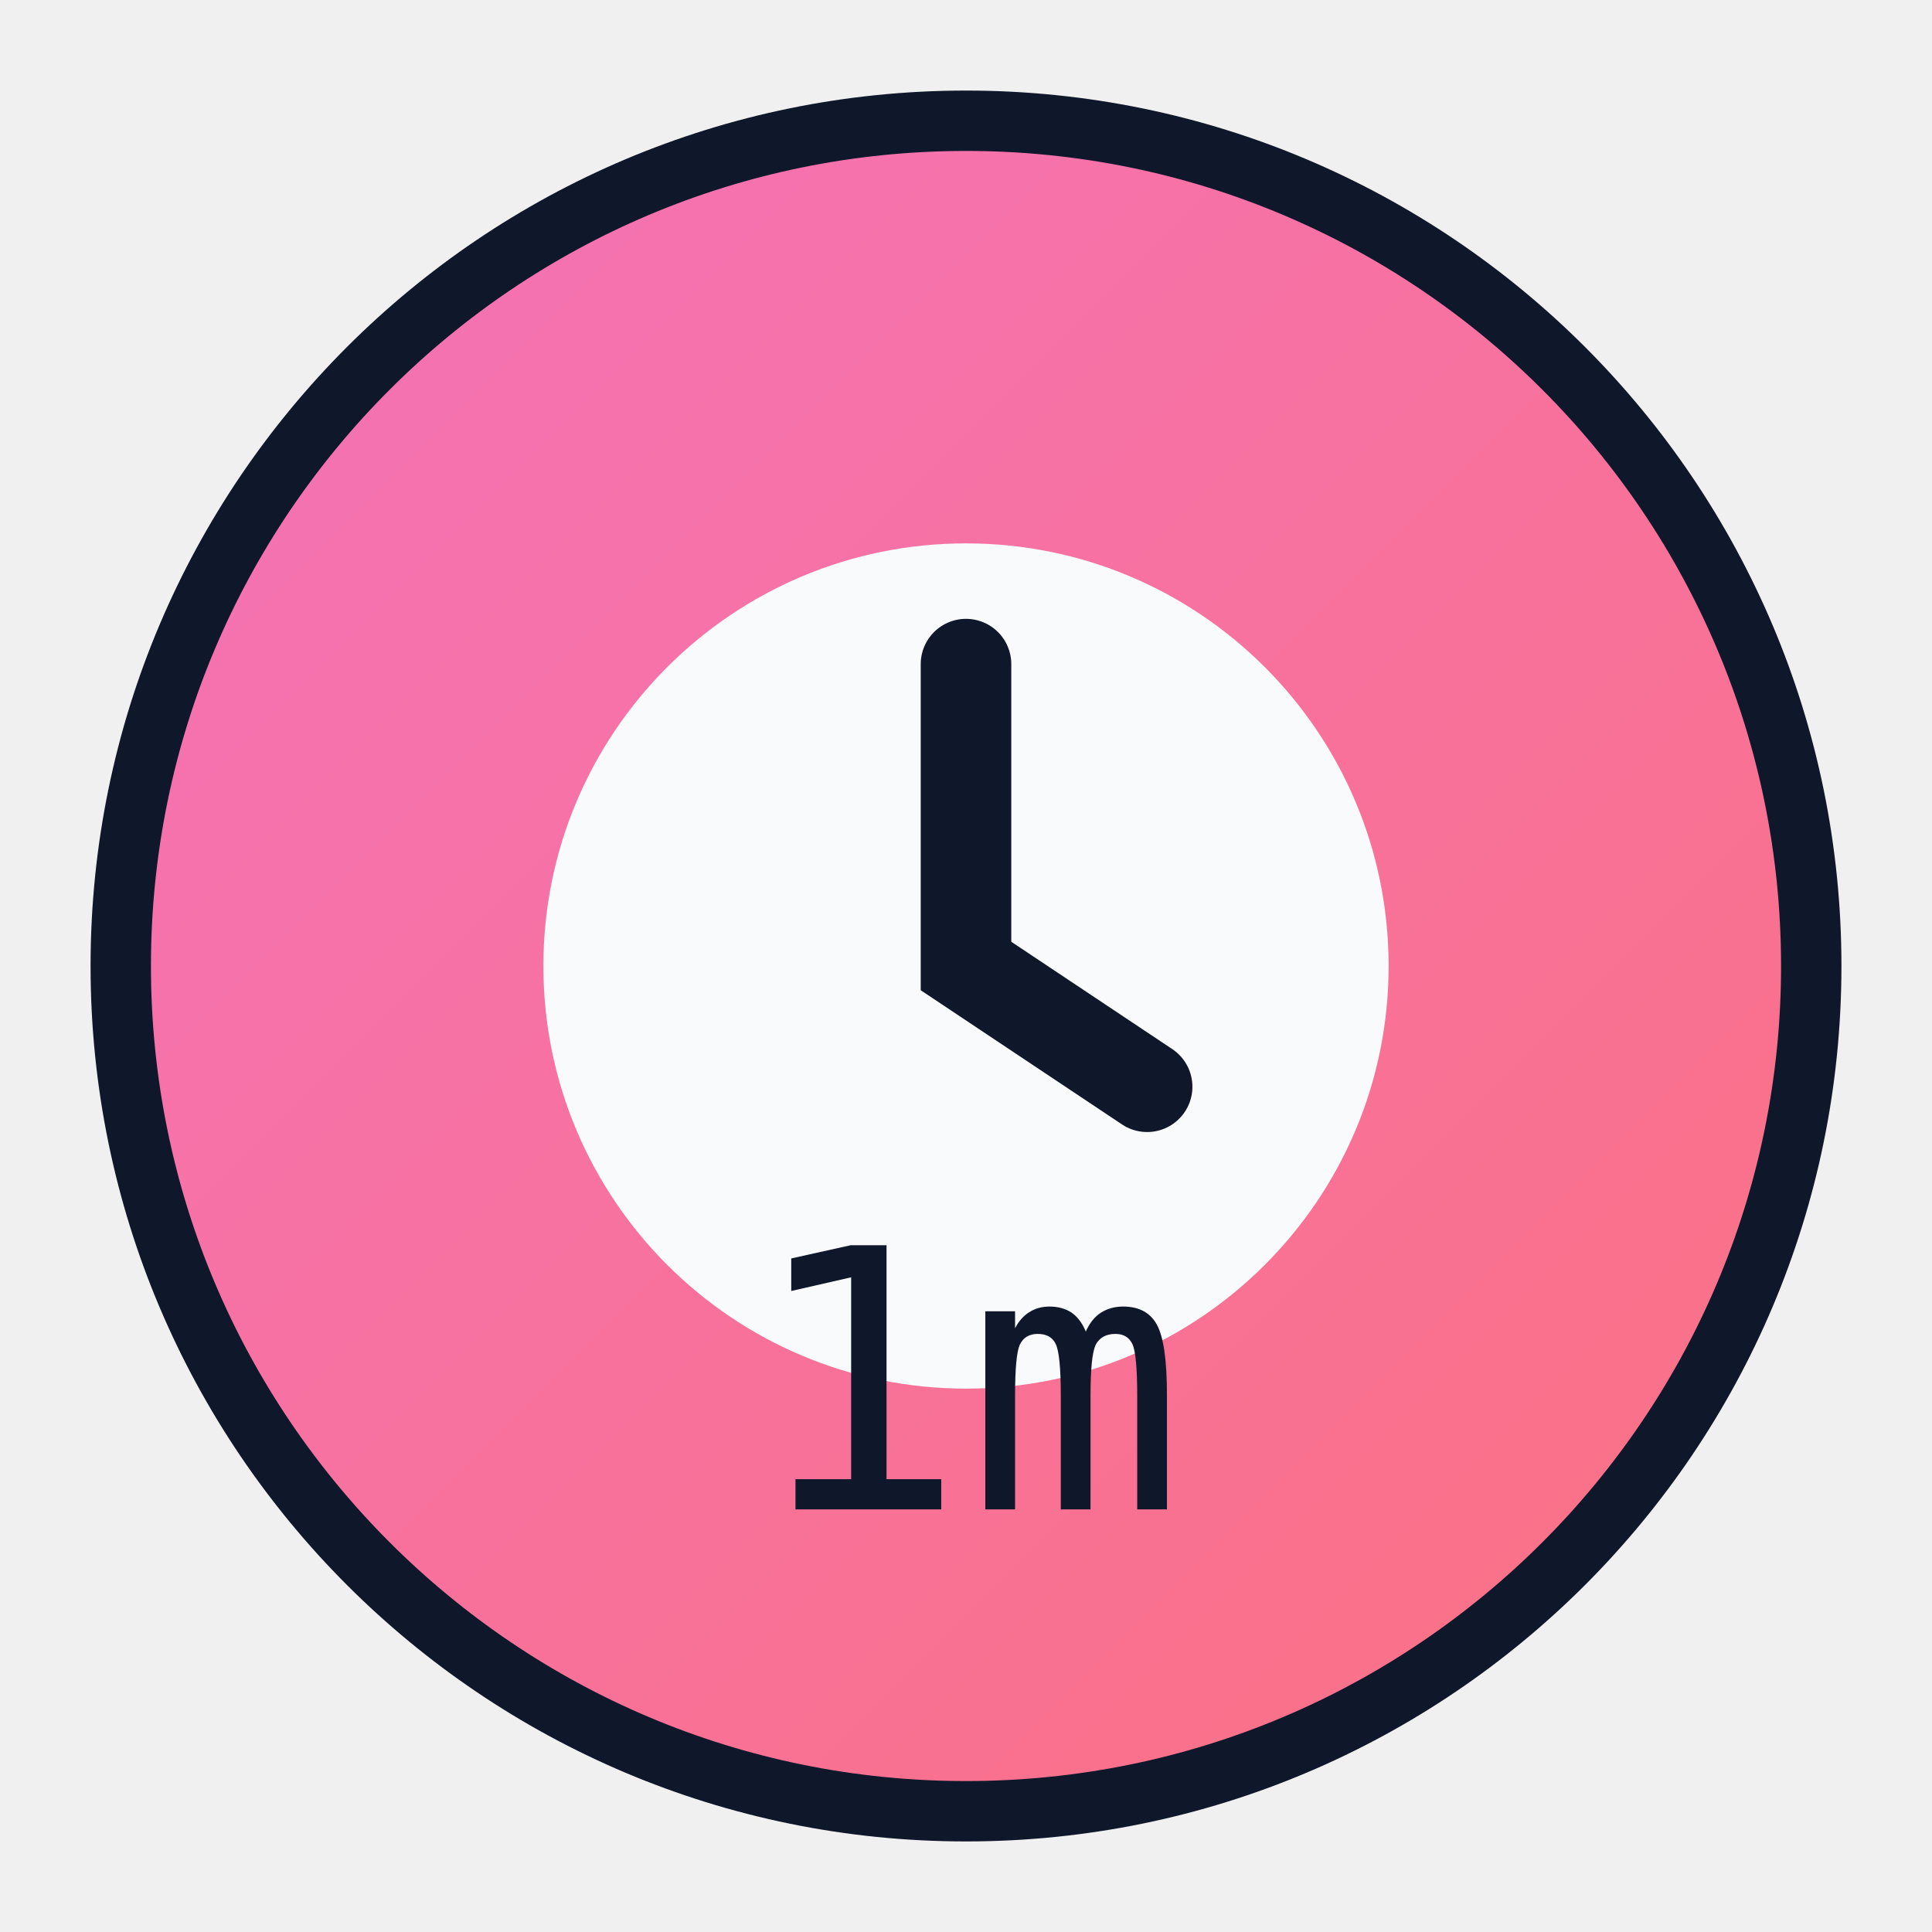
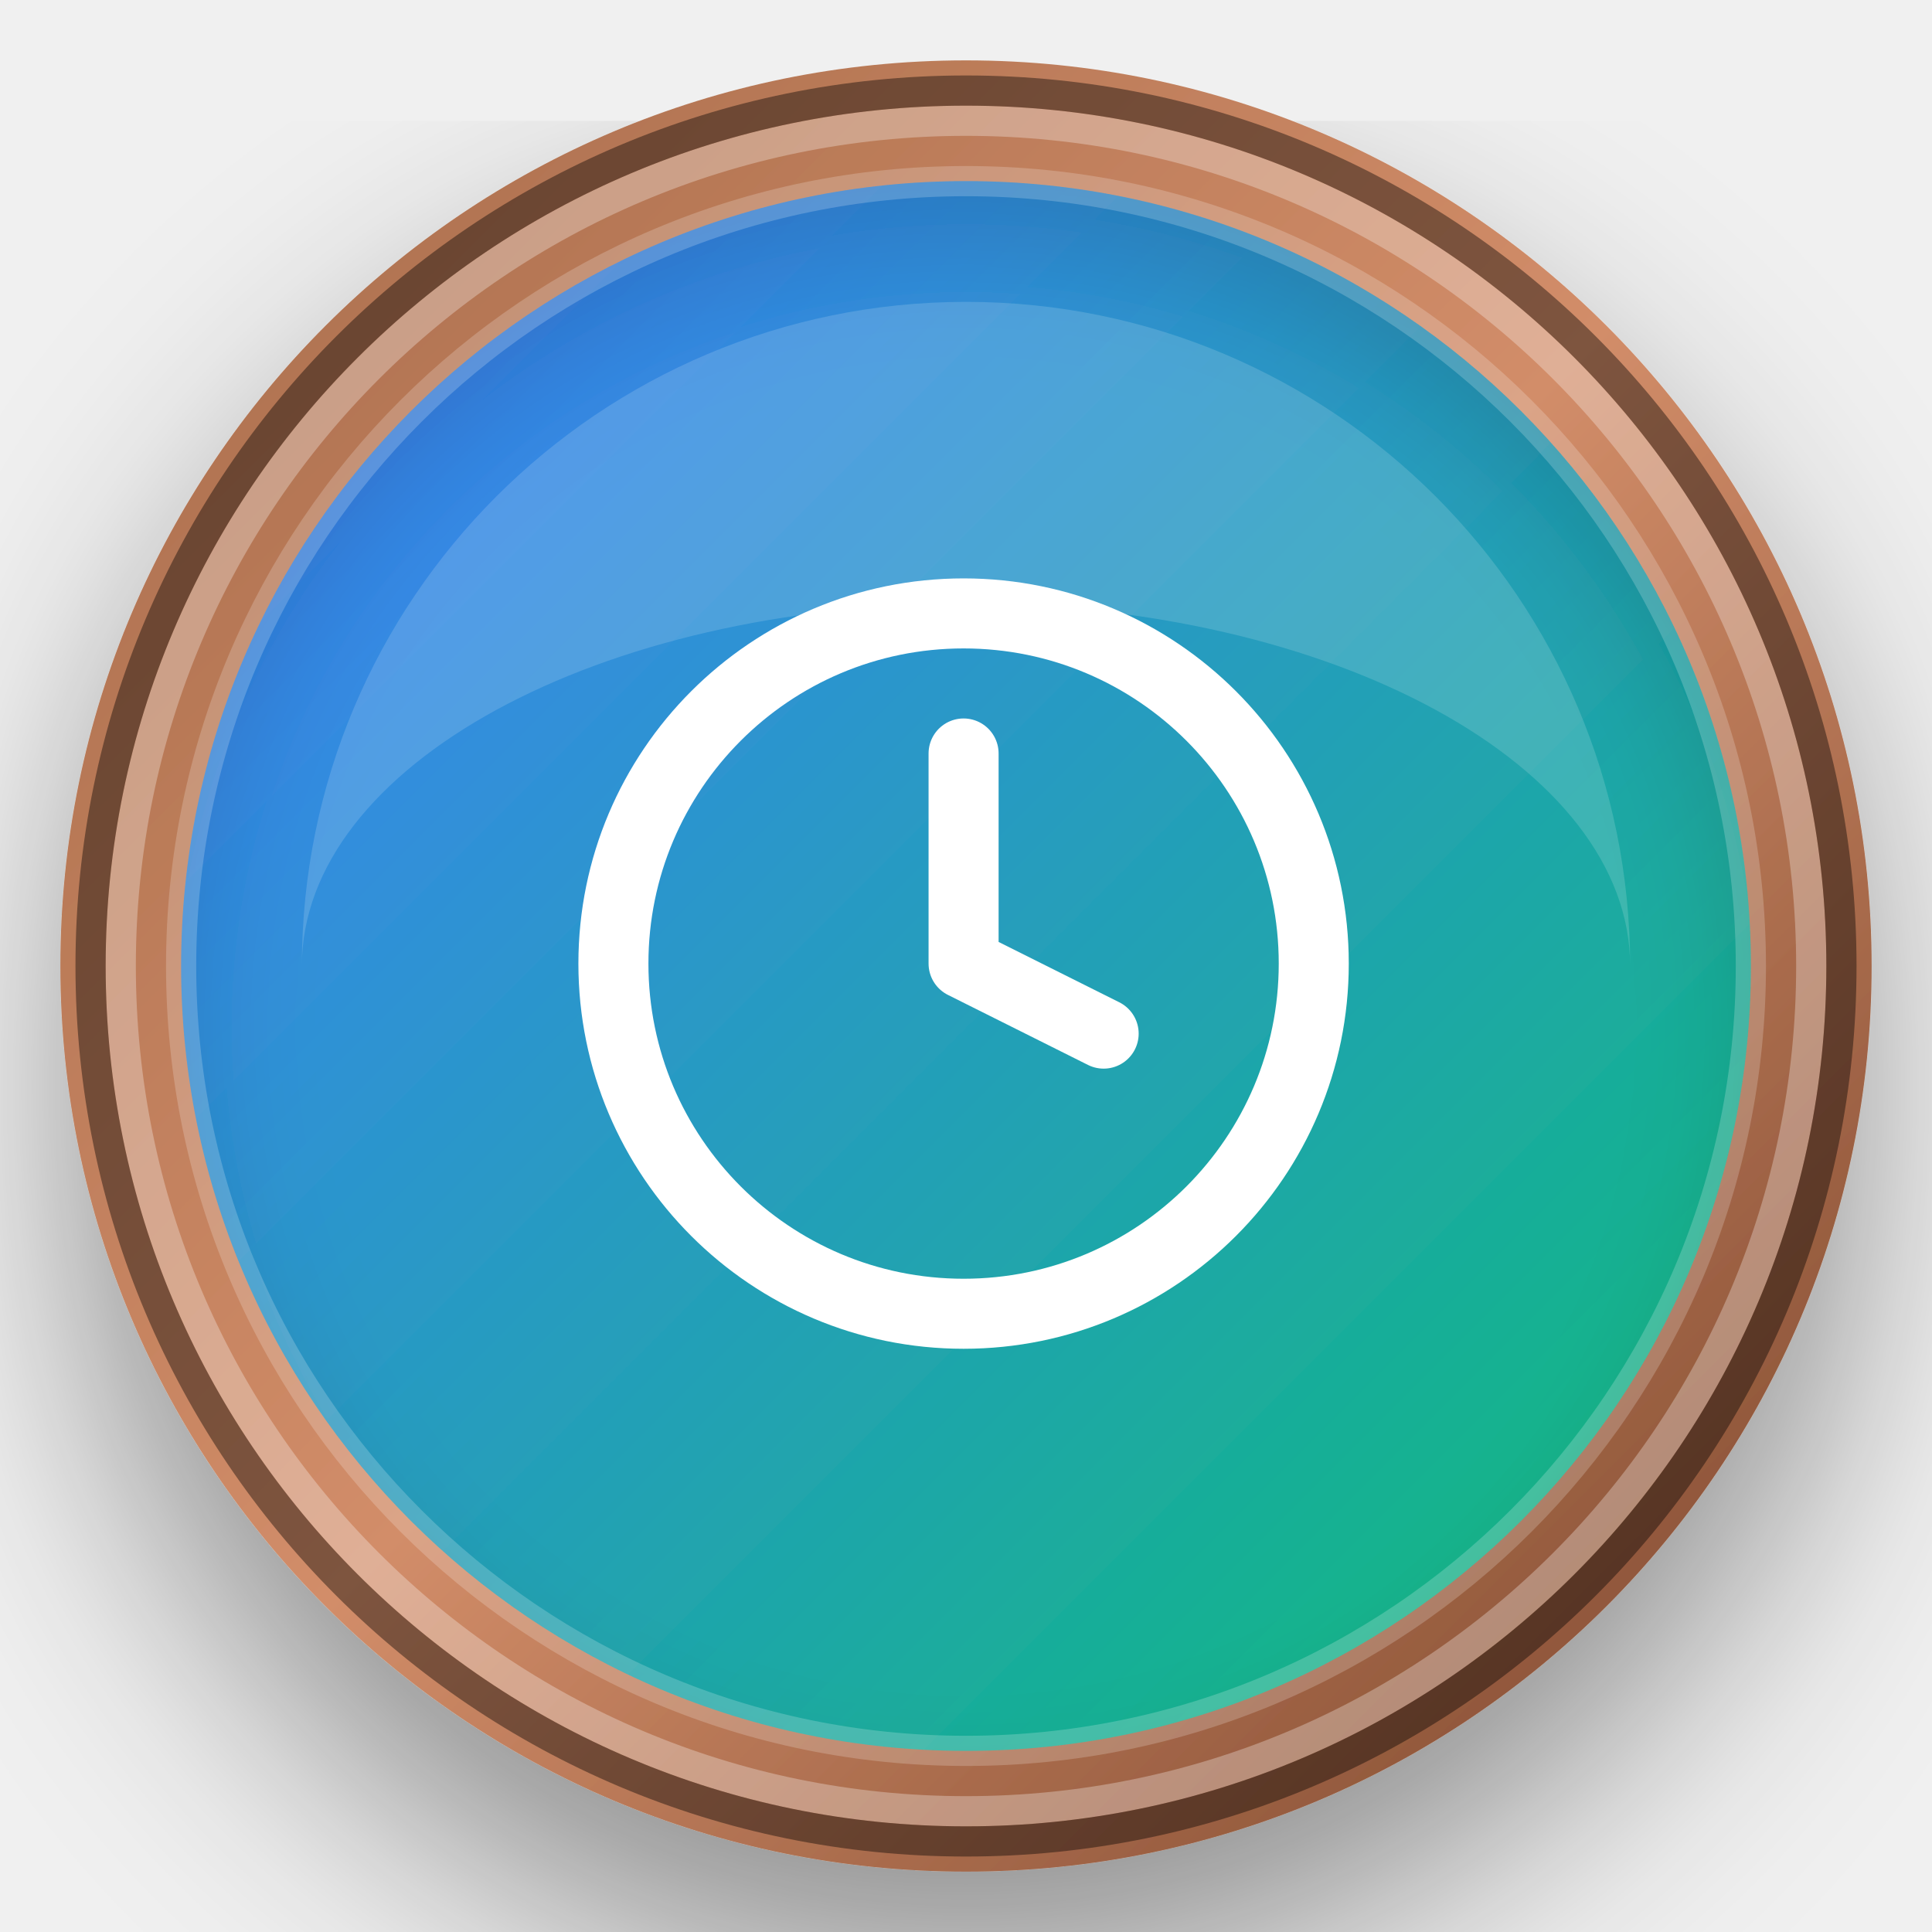
<svg xmlns="http://www.w3.org/2000/svg" width="64" height="64" viewBox="0 0 64 64" fill="none">
  <defs>
-     <linearGradient id="time1-bg" x1="8" y1="8" x2="56" y2="56" gradientUnits="userSpaceOnUse">
-       <stop offset="0" stop-color="#F472B6" />
-       <stop offset="1" stop-color="#FB7185" />
+     <filter id="badge-time-1_shadow" x="-50%" y="-50%" width="200%" height="200%">
+       <feDropShadow dx="0" dy="4" stdDeviation="4" flood-color="#000000" flood-opacity="0.4" />
+     </filter>
+     <filter id="badge-time-1_glow" x="-50%" y="-50%" width="200%" height="200%">
+       <feGaussianBlur stdDeviation="2.5" result="coloredBlur" />
+       <feMerge>
+         <feMergeNode in="coloredBlur" />
+         <feMergeNode in="SourceGraphic" />
+       </feMerge>
+     </filter>
+     <filter id="badge-time-1_inner_shadow">
+       <feOffset dx="0" dy="2" />
+       <feGaussianBlur stdDeviation="2" result="offset-blur" />
+       <feComposite operator="out" in="SourceGraphic" in2="offset-blur" result="inverse" />
+       <feFlood flood-color="black" flood-opacity="0.3" result="color" />
+       <feComposite operator="in" in="color" in2="inverse" result="shadow" />
+       <feComposite operator="over" in="shadow" in2="SourceGraphic" />
+     </filter>
+     <linearGradient id="badge-time-1_bg" x1="10" y1="10" x2="54" y2="54" gradientUnits="userSpaceOnUse">
+       <stop offset="0" stop-color="#3B82F6" />
+       <stop offset="1" stop-color="#10B981" />
+     </linearGradient>
+     <linearGradient id="badge-time-1_ring" x1="0%" y1="0%" x2="100%" y2="100%">
+       <stop offset="0%" stop-color="#A56A49" />
+       <stop offset="50%" stop-color="#D28D69" />
+       <stop offset="100%" stop-color="#774229" />
    </linearGradient>
  </defs>
-   <circle cx="32" cy="32" r="28" fill="url(#time1-bg)" stroke="#0F172A" stroke-width="2" />
-   <circle cx="32" cy="32" r="14" fill="#F8FAFC" />
-   <path d="M32 22v10l6 4" stroke="#0F172A" stroke-width="3" stroke-linecap="round" />
-   <text x="32" y="50" text-anchor="middle" font-size="12" font-family="'Space Mono', monospace" fill="#0F172A">1m</text>
+   <circle cx="32" cy="32" r="30" fill="url(#badge-time-1_ring)" filter="url(#badge-time-1_shadow)" />
+   <circle cx="32" cy="32" r="28" fill="none" stroke="#FFFFFF" stroke-opacity="0.3" stroke-width="1" />
+   <circle cx="32" cy="32" r="29" fill="none" stroke="#000000" stroke-opacity="0.4" stroke-width="1" />
+   <circle cx="32" cy="32" r="26" fill="url(#badge-time-1_bg)" filter="url(#badge-time-1_inner_shadow)" />
+   <path d="M 10,32 A 22,22 0 0,1 54,32 A 22,12 0 0,0 10,32 Z" fill="#ffffff" opacity="0.15" />
+   <circle cx="32" cy="32" r="26" fill="none" stroke="#ffffff" stroke-opacity="0.2" stroke-width="1" />
+   <g transform="translate(18, 18) scale(1.16)">
+     <circle cx="12" cy="12" r="10" fill="none" stroke="#FFF" stroke-width="2" />
+     <path d="M12 6v6l4 2" stroke="#FFF" stroke-width="2" stroke-linecap="round" stroke-linejoin="round" />
+   </g>
</svg>
